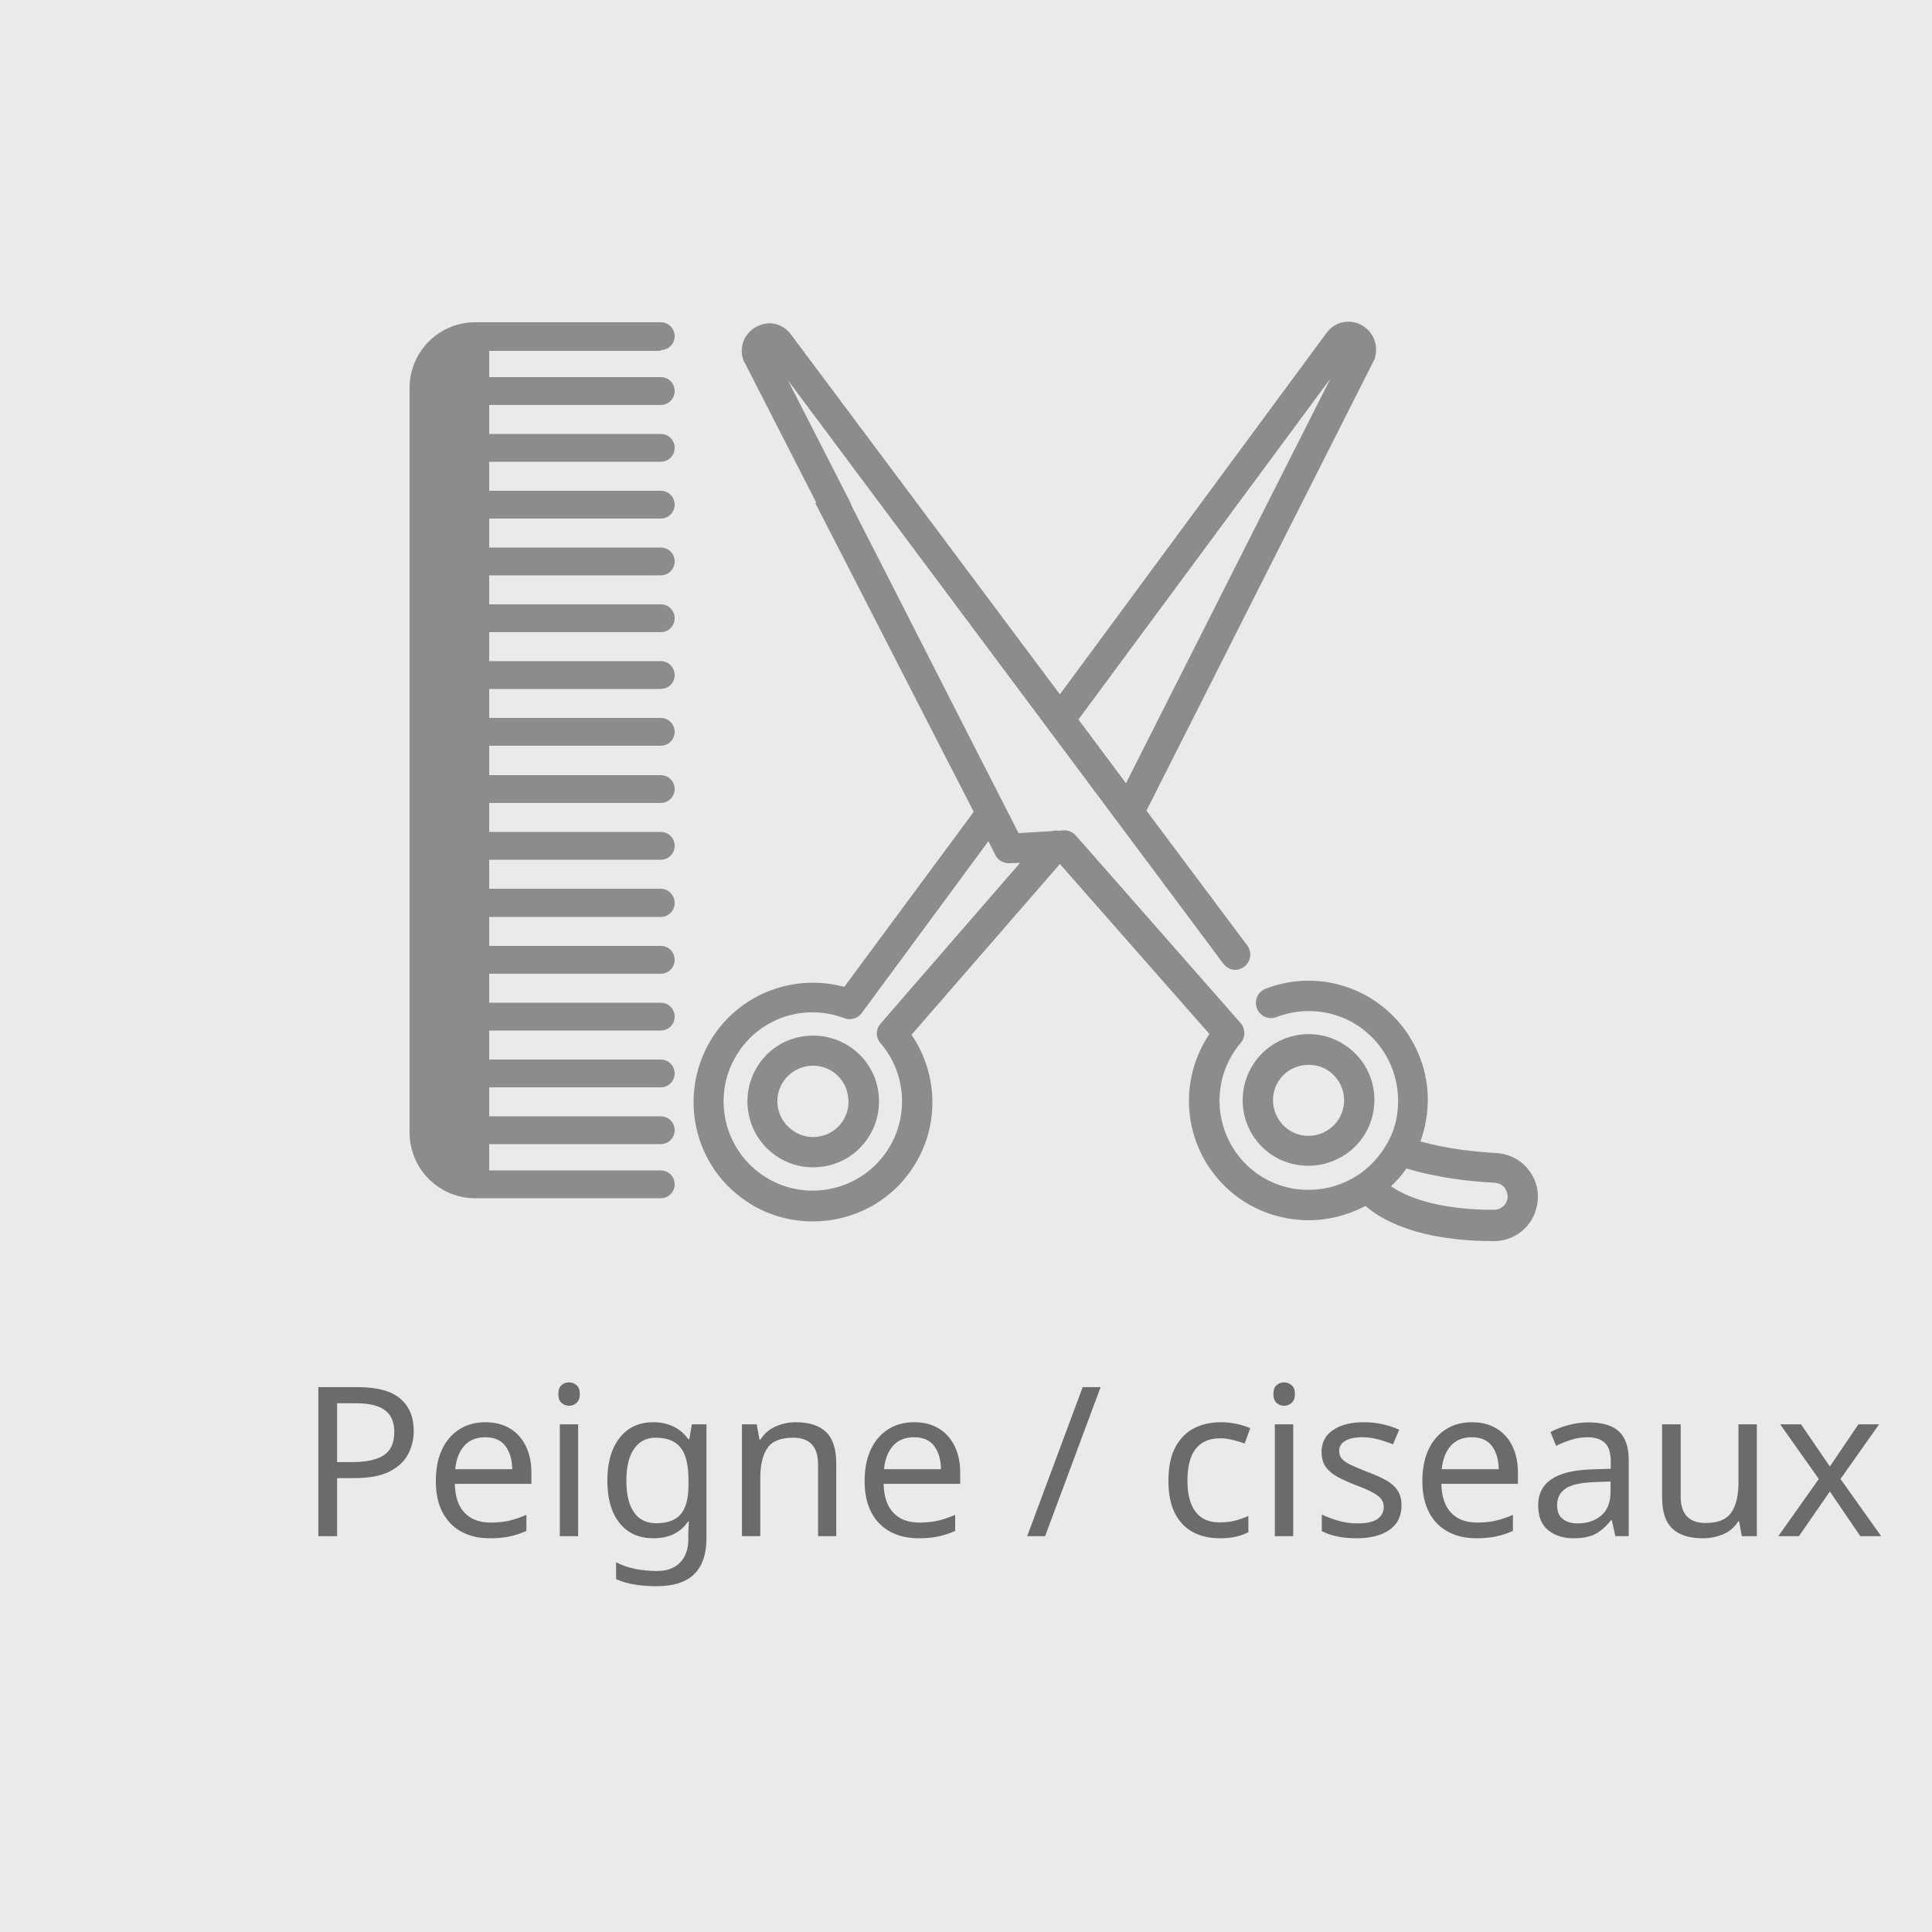
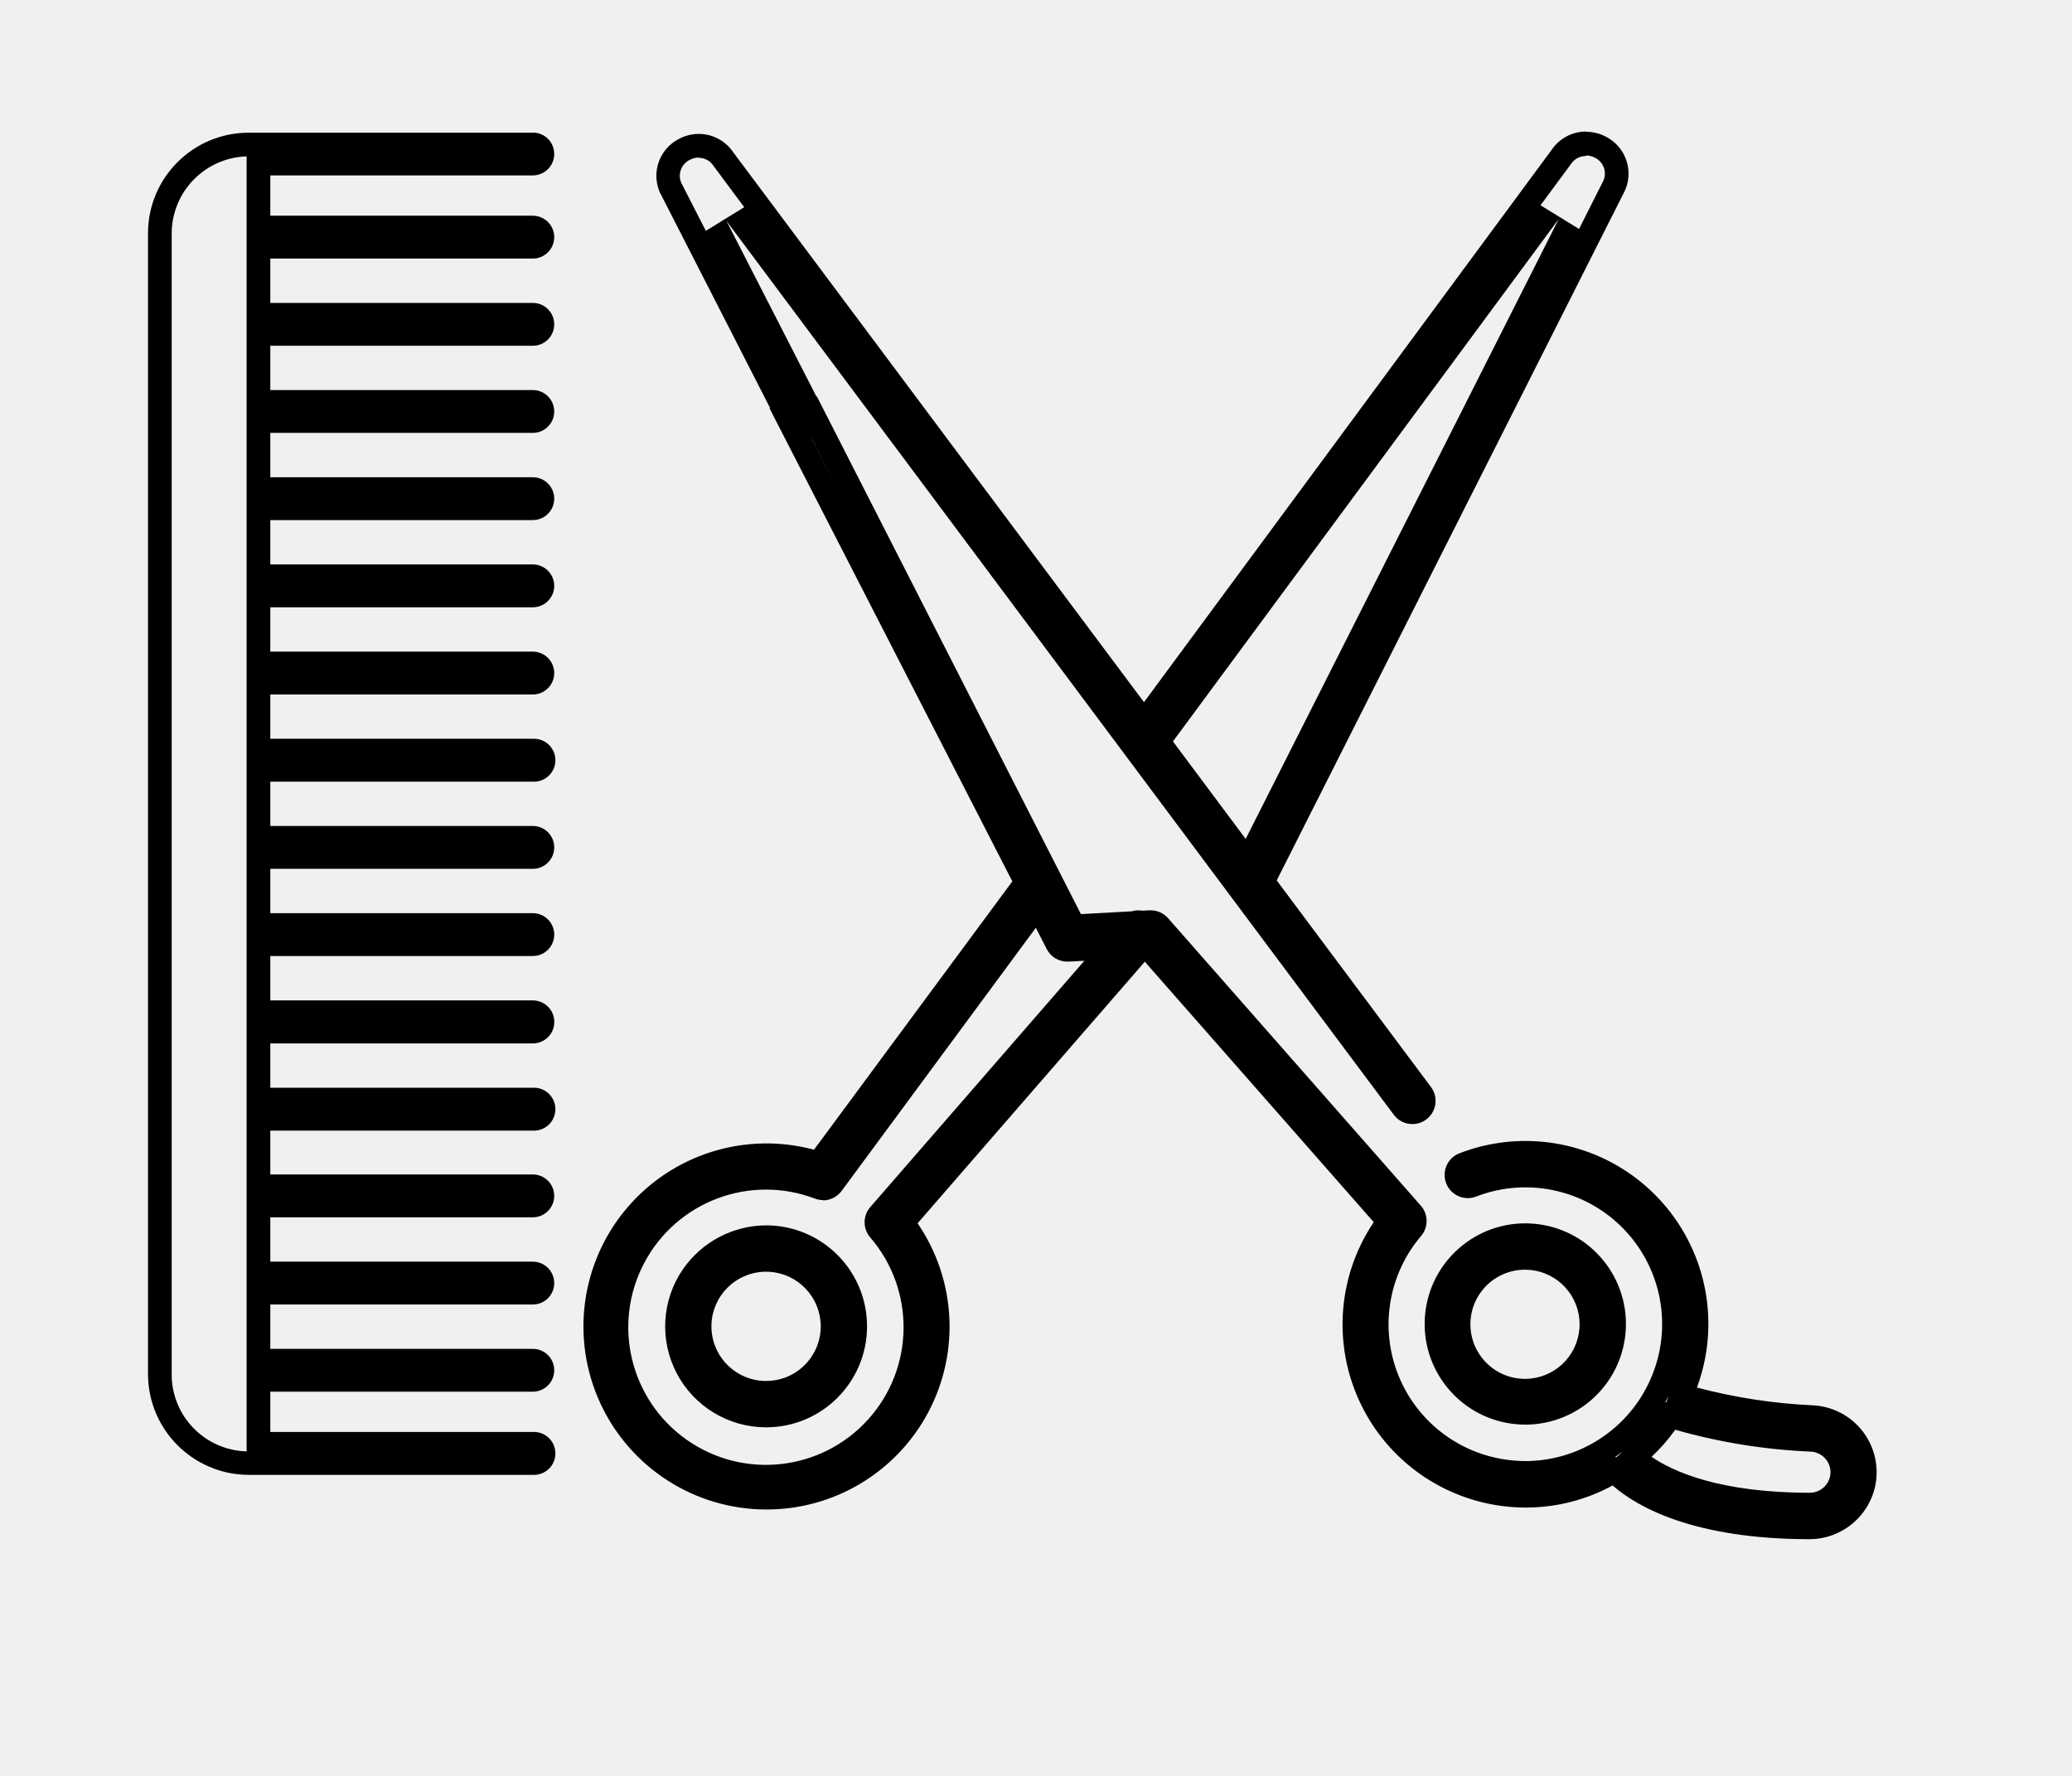
- <svg xmlns="http://www.w3.org/2000/svg" style="enable-background:new 0 0 500 500;" id="Calque_1" version="1.1" viewBox="0 0 500 500" x="0px" y="0px" xml:space="preserve">
-   <style type="text/css">
- 	.st0{fill:#EAEAEA;}
- 	.st1{fill:#8C8C8C;}
- 	.st2{fill:#FFFFFF;}
- 	.st3{fill:#EAEAEA;stroke:#8C8C8C;stroke-width:7;stroke-miterlimit:10;}
- 	.st4{fill:#070707;}
- 	.st5{fill:none;stroke:#8C8C8C;stroke-width:7;stroke-miterlimit:10;}
- 	.st6{fill:none;stroke:#8C8C8C;stroke-width:10;stroke-miterlimit:10;}
- 	.st7{fill:#8C8C8C;stroke:#8C8C8C;stroke-width:3;stroke-miterlimit:10;}
- 	.st8{fill:none;stroke:#8C8C8C;stroke-width:8;stroke-miterlimit:10;}
- 	.st9{fill:none;stroke:#8E8E8E;stroke-width:6;stroke-miterlimit:10;}
- 	.st10{fill:#8E8E8E;}
- 	.st11{fill:#505050;}
- 	.st12{fill:none;stroke:#8E8E8E;stroke-width:2;stroke-miterlimit:10;}
- 	.st13{fill:#8C8C8C;stroke:#8C8C8C;stroke-width:2;stroke-miterlimit:10;}
- 	.st14{fill:#8C8C8C;stroke:#FFFFFF;stroke-width:2;stroke-miterlimit:10;}
- 	.st15{fill:none;stroke:#FFFFFF;stroke-width:2;stroke-miterlimit:10;}
- 	.st16{fill:none;stroke:#8C8C8C;stroke-miterlimit:10;}
- 	.st17{fill:none;stroke:#8C8C8C;stroke-width:13;stroke-miterlimit:10;}
- 	.st18{fill:#EAEAEA;stroke:#8C8C8C;stroke-width:8;stroke-miterlimit:10;}
- 	.st19{fill:none;stroke:#8C8C8C;stroke-width:4;stroke-miterlimit:10;}
- 	.st20{fill:#8C8C8C;stroke:#8C8C8C;stroke-width:0.75;stroke-miterlimit:10;}
- 	.st21{fill:none;stroke:#8C8C8C;stroke-width:9;stroke-miterlimit:10;}
- 	.st22{fill:#8C8C8C;stroke:#8C8C8C;stroke-width:0.5;stroke-miterlimit:10;}
- 	.st23{fill:none;}
- 	.st24{fill:#6B6B6B;}
- 	.st25{font-family:'HelveticaNeue-CondensedBold';}
- 	.st26{font-size:54px;}
- 	.st27{stroke:#8C8C8C;stroke-width:8;stroke-miterlimit:10;}
- 	.st28{fill:#8C8C8C;stroke:#8C8C8C;stroke-miterlimit:10;}
- 	.st29{fill:none;stroke:#8C8C8C;stroke-width:11;stroke-miterlimit:10;}
- 	.st30{fill:none;stroke:#8C8C8C;stroke-width:6;stroke-miterlimit:10;}
- 	.st31{stroke:#8C8C8C;stroke-width:6;stroke-miterlimit:10;}
- 	.st32{fill:#8C8C8C;stroke:#8C8C8C;stroke-width:4;stroke-miterlimit:10;}
- 	.st33{fill:#8C8C8C;stroke:#8C8C8C;stroke-width:1.05;stroke-miterlimit:10;}
- 	.st34{fill:#D6D6D6;}
- 	.st35{fill:none;stroke:#EAEAEA;stroke-width:5;stroke-miterlimit:10;}
- 	.st36{fill:#8C8C8C;stroke:#8C8C8C;stroke-width:10;stroke-miterlimit:10;}
- 	.st37{fill:none;stroke:#CECECE;stroke-width:2;stroke-miterlimit:10;}
- 	.st38{fill:none;stroke:#FFFFFF;stroke-width:4;stroke-miterlimit:10;}
- 	.st39{fill-rule:evenodd;clip-rule:evenodd;fill:#8C8C8C;}
- 	.st40{fill:#8C8C8C;stroke:#8C8C8C;stroke-width:8;stroke-miterlimit:10;}
- 	.st41{fill:#8C8C8C;stroke:#8C8C8C;stroke-width:7;stroke-miterlimit:10;}
- 	.st42{fill:#DBDBDB;stroke:#8C8C8C;stroke-width:7;stroke-miterlimit:10;}
- 	.st43{fill:none;stroke:#8C8C8C;stroke-width:5;stroke-miterlimit:10;}
- 	.st44{fill:none;stroke:#8C8C8C;stroke-width:3;stroke-miterlimit:10;}
- 	.st45{clip-path:url(#SVGID_2_);fill:#8C8C8C;}
- 	.st46{clip-path:url(#SVGID_2_);fill:none;stroke:#8C8C8C;stroke-width:8;stroke-miterlimit:10;}
- 	.st47{clip-path:url(#SVGID_2_);fill:#FFFFFF;}
- 	.st48{clip-path:url(#SVGID_2_);fill:#EAEAEA;}
- 	.st49{clip-path:url(#SVGID_2_);fill:none;stroke:#8C8C8C;stroke-miterlimit:10;}
- 	.st50{fill:none;stroke:#FFFFFF;stroke-width:0.75;stroke-miterlimit:10;}
- 	.st51{fill:none;stroke:#8C8C8C;stroke-width:14;stroke-miterlimit:10;}
- 	.st52{fill:none;stroke:#EAEAEA;stroke-width:2;stroke-miterlimit:10;}
- 	.st53{fill:none;stroke:#8C8C8C;stroke-width:2;stroke-miterlimit:10;}
- </style>
-   <rect class="st0" height="500" width="500" />
-   <g>
-     <path class="st1" d="M171,90.6c2,0,3.6-1.6,3.6-3.6c0-2-1.6-3.6-3.6-3.6h-48c-9.4,0-17,7.6-17,17v192.7c0,9.4,7.6,17,17,17h48   c2,0,3.6-1.6,3.6-3.6c0-2-1.6-3.6-3.6-3.6h-44.4v-6.8H171c2,0,3.6-1.6,3.6-3.6c0-2-1.6-3.6-3.6-3.6h-44.4v-7.5H171   c2,0,3.6-1.6,3.6-3.6c0-2-1.6-3.6-3.6-3.6h-44.4v-7.5H171c2,0,3.6-1.6,3.6-3.6c0-2-1.6-3.6-3.6-3.6h-44.4V252H171   c2,0,3.6-1.6,3.6-3.6s-1.6-3.6-3.6-3.6h-44.4v-7.5H171c2,0,3.6-1.6,3.6-3.6S173,230,171,230h-44.4v-7.5H171c2,0,3.6-1.6,3.6-3.6   s-1.6-3.6-3.6-3.6h-44.4v-7.5H171c2,0,3.6-1.6,3.6-3.6s-1.6-3.6-3.6-3.6h-44.4V193H171c2,0,3.6-1.6,3.6-3.6s-1.6-3.6-3.6-3.6h-44.4   v-7.5H171c2,0,3.6-1.6,3.6-3.6s-1.6-3.6-3.6-3.6h-44.4v-7.5H171c2,0,3.6-1.6,3.6-3.6s-1.6-3.6-3.6-3.6h-44.4v-7.5H171   c2,0,3.6-1.6,3.6-3.6s-1.6-3.6-3.6-3.6h-44.4v-7.5H171c2,0,3.6-1.6,3.6-3.6s-1.6-3.6-3.6-3.6h-44.4v-7.5H171c2,0,3.6-1.6,3.6-3.6   s-1.6-3.6-3.6-3.6h-44.4v-7.5H171c2,0,3.6-1.6,3.6-3.6c0-2-1.6-3.6-3.6-3.6h-44.4v-6.8H171z" />
-   </g>
-   <g>
-     <g>
-       <path class="st1" d="M352.3,84.1c-3.2-1.7-7-0.8-9.1,2.2l-68.9,93.4l-69.5-93c-2.1-3-5.9-3.9-9.1-2.1c-3.2,1.7-4.6,5.5-3.2,8.9    c0,0.1,0.1,0.2,0.2,0.3l20.3,39.7c1,1.9,3.3,2.7,5.3,1.7c1.9-1,2.7-3.3,1.7-5.3l-16.1-31.5l112.7,151c0.8,1,1.9,1.6,3.1,1.6    c0.8,0,1.6-0.3,2.3-0.8c1.7-1.3,2.1-3.7,0.8-5.5l-26.1-34.9l58.8-116.4c0.1-0.1,0.1-0.2,0.2-0.3C356.9,89.5,355.5,85.8,352.3,84.1    z M291.4,202.7l-12.3-16.5L344.3,98L291.4,202.7z" />
-     </g>
-   </g>
-   <g>
-     <g>
-       <path class="st1" d="M352.7,275c-2.6-3.7-6.5-6.3-11-7.1c-4.5-0.8-9,0.2-12.8,2.8c-7.7,5.4-9.6,16-4.3,23.7    c3.3,4.8,8.6,7.3,14,7.3c3.4,0,6.7-1,9.7-3C356.1,293.4,358,282.7,352.7,275z M343.9,292.3c-4.2,2.9-9.9,1.9-12.8-2.3    c-2.9-4.2-1.9-9.9,2.3-12.8c1.6-1.1,3.4-1.6,5.2-1.6c0.6,0,1.1,0,1.7,0.1c2.4,0.4,4.5,1.8,5.9,3.8    C349.1,283.6,348.1,289.4,343.9,292.3z" />
-     </g>
-   </g>
-   <g>
-     <g>
-       <path class="st1" d="M227.2,281.9c-0.8-4.5-3.4-8.4-7.1-10.9c-3.8-2.6-8.3-3.5-12.8-2.7c-4.5,0.8-8.4,3.4-10.9,7.1    c-5.3,7.8-3.3,18.4,4.4,23.7c2.9,2,6.2,3,9.6,3c1,0,2.1-0.1,3.2-0.3c4.5-0.8,8.4-3.4,10.9-7.1C227.1,290.9,228,286.4,227.2,281.9z     M218,290.3c-1.4,2-3.5,3.4-5.9,3.8c-2.4,0.5-4.9-0.1-6.9-1.5c-4.2-2.9-5.3-8.6-2.4-12.8c1.8-2.6,4.7-4,7.6-4    c1.8,0,3.6,0.5,5.2,1.6c2,1.4,3.4,3.5,3.8,5.9C219.9,285.8,219.4,288.2,218,290.3z" />
-     </g>
-   </g>
-   <g>
-     <g>
-       <path class="st1" d="M395.7,302.9c-2-2.7-5.1-4.3-8.5-4.5c-5.2-0.3-12.4-1-19.6-3c0.6-1.7,1.1-3.4,1.4-5.2    c1.5-8.1-0.3-16.3-5-23.1c-8.1-11.7-23.2-16.4-36.5-11.2c-2,0.8-3,3-2.2,5.1c0.8,2,3,3,5.1,2.2c10-3.8,21.2-0.4,27.3,8.4    c3.5,5.1,4.8,11.2,3.8,17.3c-0.4,2.4-1.2,4.7-2.4,6.8c-0.1,0.2-0.3,0.4-0.4,0.7c-1.7,2.9-4,5.4-6.8,7.4    c-5.1,3.5-11.2,4.8-17.3,3.8c-6.1-1.1-11.4-4.5-14.9-9.6c-5.9-8.6-5.4-20.1,1.4-28.1c1.3-1.5,1.2-3.7,0-5.1l-42.7-48.6    c-0.8-0.9-2-1.4-3.2-1.3l-1.2,0.1c-0.6-0.1-1.2-0.1-1.8,0.1l-8.6,0.5c-14.9-29.1-29.7-58.3-44.6-87.4c-0.8-0.2-2.3-0.4-4,0    c-2,0.4-3.4,1.5-4,2c13.7,26.6,27.3,53.3,41,79.9l-33.5,45.3c-12.6-3.4-26.1,1.4-33.6,12.3c-9.6,14.1-6.1,33.4,8,43    c5.3,3.7,11.4,5.4,17.5,5.4c9.9,0,19.6-4.7,25.5-13.4c7.3-10.6,7.1-24.5,0-34.9l38.4-44.2l38.7,44c-7.1,10.5-7.1,24.4,0.2,34.9    c4.7,6.8,11.8,11.3,19.9,12.8c1.9,0.3,3.7,0.5,5.6,0.5c5.1,0,10.1-1.3,14.7-3.7c4.1,3.6,13.6,9.1,33.3,9.1c0,0,0,0,0,0    c5.2,0,9.9-3.7,11-8.9C398.5,308.9,397.7,305.5,395.7,302.9z M227.9,264.9c-1.3,1.5-1.3,3.6,0,5.1c6.8,7.9,7.4,19.5,1.5,28.1    c-7.2,10.5-21.6,13.2-32.1,6c-10.5-7.2-13.2-21.6-6-32.1c6-8.8,17.2-12.3,27.2-8.5c1.6,0.6,3.5,0.1,4.5-1.3l32.8-44.5l1.8,3.6    c0.7,1.4,2.2,2.2,3.7,2.1l2.7-0.1L227.9,264.9z M390.1,310.4c-0.4,1.6-1.8,2.7-3.4,2.7c0,0,0,0,0,0c-15.2,0-23.1-3.6-26.7-6.1    c1.5-1.4,2.8-2.9,4-4.6c8.3,2.5,16.9,3.4,22.9,3.7c1.1,0.1,2,0.6,2.6,1.4C389.8,308.1,390.4,309.1,390.1,310.4z" />
-     </g>
-   </g>
-   <g>
-     <rect class="st23" height="158" width="520" x="-6" y="359" />
-     <text class="st24 st25 st26" transform="matrix(1 0 0 1 77.1528 397.5557)">Peigne / ciseaux</text>
-   </g>
+ <svg xmlns="http://www.w3.org/2000/svg" id="Calque_1" data-name="Calque 1" viewBox="0 0 350 300">
+   <path d="M41.66,26.39V245.18a13,13,0,0,1-12.66-13V39.42a13.06,13.06,0,0,1,12.66-13m48.38-4H42a17,17,0,0,0-17,17V232.15a17.06,17.06,0,0,0,17,17H90a3.63,3.63,0,1,0,0-7.25H45.66v-6.8H90a3.62,3.62,0,1,0,0-7.24H45.66v-7.49H90a3.62,3.62,0,1,0,0-7.24H45.66v-7.49H90a3.62,3.62,0,1,0,0-7.24H45.66V191H90a3.63,3.63,0,1,0,0-7.25H45.66v-7.48H90A3.62,3.62,0,1,0,90,169H45.66V161.5H90a3.62,3.62,0,1,0,0-7.24H45.66v-7.49H90a3.62,3.62,0,1,0,0-7.24H45.66v-7.48H90a3.63,3.63,0,1,0,0-7.25H45.66v-7.48H90a3.62,3.62,0,1,0,0-7.24H45.66v-7.49H90a3.62,3.62,0,1,0,0-7.24H45.66V87.86H90a3.62,3.62,0,1,0,0-7.24H45.66V73.13H90a3.62,3.62,0,1,0,0-7.24H45.66V58.41H90a3.62,3.62,0,1,0,0-7.24H45.66V43.68H90a3.62,3.62,0,1,0,0-7.24H45.66V29.63H90a3.62,3.62,0,1,0,0-7.24Z" />
+   <path d="M267.93,26.26a3.2,3.2,0,0,1,1.49.38,3,3,0,0,1,1.44,3.85l-4.13,8.19-6.51-4,5.17-7,0,0,0,0a3,3,0,0,1,2.48-1.33M118,26.65A3,3,0,0,1,120.51,28l0,0,0,0,5.2,7-6.48,4-4.17-8.15A3,3,0,0,1,116.53,27a3.18,3.18,0,0,1,1.51-.39m149.89-4.39a7,7,0,0,0-5.76,3l-68.93,93.4-69.46-93a7,7,0,0,0-5.74-3,7.14,7.14,0,0,0-3.4.87,7,7,0,0,0-3.24,8.87c0,.11.1.22.16.33l20.29,39.69a3.92,3.92,0,0,0,7-3.56L122.71,37.32l112.73,151a3.91,3.91,0,0,0,3.14,1.57,3.85,3.85,0,0,0,2.34-.78,3.91,3.91,0,0,0,.8-5.48l-26.06-34.9L274.43,32.3c.05-.11.11-.23.15-.34a7,7,0,0,0-3.28-8.85,7.14,7.14,0,0,0-3.37-.85ZM210.42,141.72l-12.29-16.47L263.3,37,210.42,141.72Z" />
+   <path d="M257.6,206.66a17,17,0,1,0,3.07.27,17.69,17.69,0,0,0-3.07-.27Zm0,26.27a9.22,9.22,0,0,1,0-18.44,9.32,9.32,0,0,1,1.66.15,9.22,9.22,0,0,1-1.63,18.29Z" />
+   <path d="M129.46,207a17.19,17.19,0,0,0-14.1,7.41,17.05,17.05,0,0,0,14,26.71,17.06,17.06,0,0,0,.08-34.12Zm-.06,26.29a9.23,9.23,0,1,1,9.08-10.91,9.22,9.22,0,0,1-7.37,10.75,9.89,9.89,0,0,1-1.71.16Z" />
+   <path d="M135.45,70.81l5.68,11.13-5.71-11.13h0M281.86,235.87l-.38,1-.15,0-.06.09,0-.06.13-.18.1-.2.34-.65M274,245.3l-1,.91-.14-.12.17-.11.93-.68M136,66.78A9.23,9.23,0,0,0,130,69l41,79.89L137.5,194.22A30.92,30.92,0,1,0,129.37,255h0A30.9,30.9,0,0,0,155,206.65l38.38-44.19,38.67,44a30.94,30.94,0,0,0,25.7,48.21,30.59,30.59,0,0,0,14.65-3.73c4.1,3.59,13.58,9.06,33.33,9.08h0a11.38,11.38,0,0,0,11-8.86A11.32,11.32,0,0,0,306.2,237.4a93.18,93.18,0,0,1-19.55-3,31.8,31.8,0,0,0,1.43-5.23,30.9,30.9,0,0,0-41.54-34.35,3.92,3.92,0,0,0,1.41,7.58,3.88,3.88,0,0,0,1.41-.27A23.09,23.09,0,0,1,278,234.63a3.82,3.82,0,0,0-.38.69,23.16,23.16,0,0,1-19.93,11.5,23.49,23.49,0,0,1-4.16-.38,23.07,23.07,0,0,1-13.48-37.65,3.91,3.91,0,0,0-.05-5.12l-42.69-48.56a3.92,3.92,0,0,0-2.95-1.33h-.21l-1.18.06a4,4,0,0,0-.7-.06,4,4,0,0,0-1.12.17l-8.56.47L138,67a9.51,9.51,0,0,0-2-.22Zm3,136a3.94,3.94,0,0,0,3.16-1.59l32.81-44.46,1.84,3.59a3.9,3.9,0,0,0,3.49,2.13h.22l2.65-.15L147,203.92a3.92,3.92,0,0,0,0,5.12,23.25,23.25,0,1,1-9.35-6.56,4,4,0,0,0,1.39.25ZM305.7,252.17c-15.23,0-23.09-3.58-26.72-6.07a30.62,30.62,0,0,0,4-4.57,98.57,98.57,0,0,0,22.87,3.69,3.52,3.52,0,0,1,2.65,1.39,3.4,3.4,0,0,1,.62,2.83,3.49,3.49,0,0,1-3.38,2.73Z" />
</svg>
